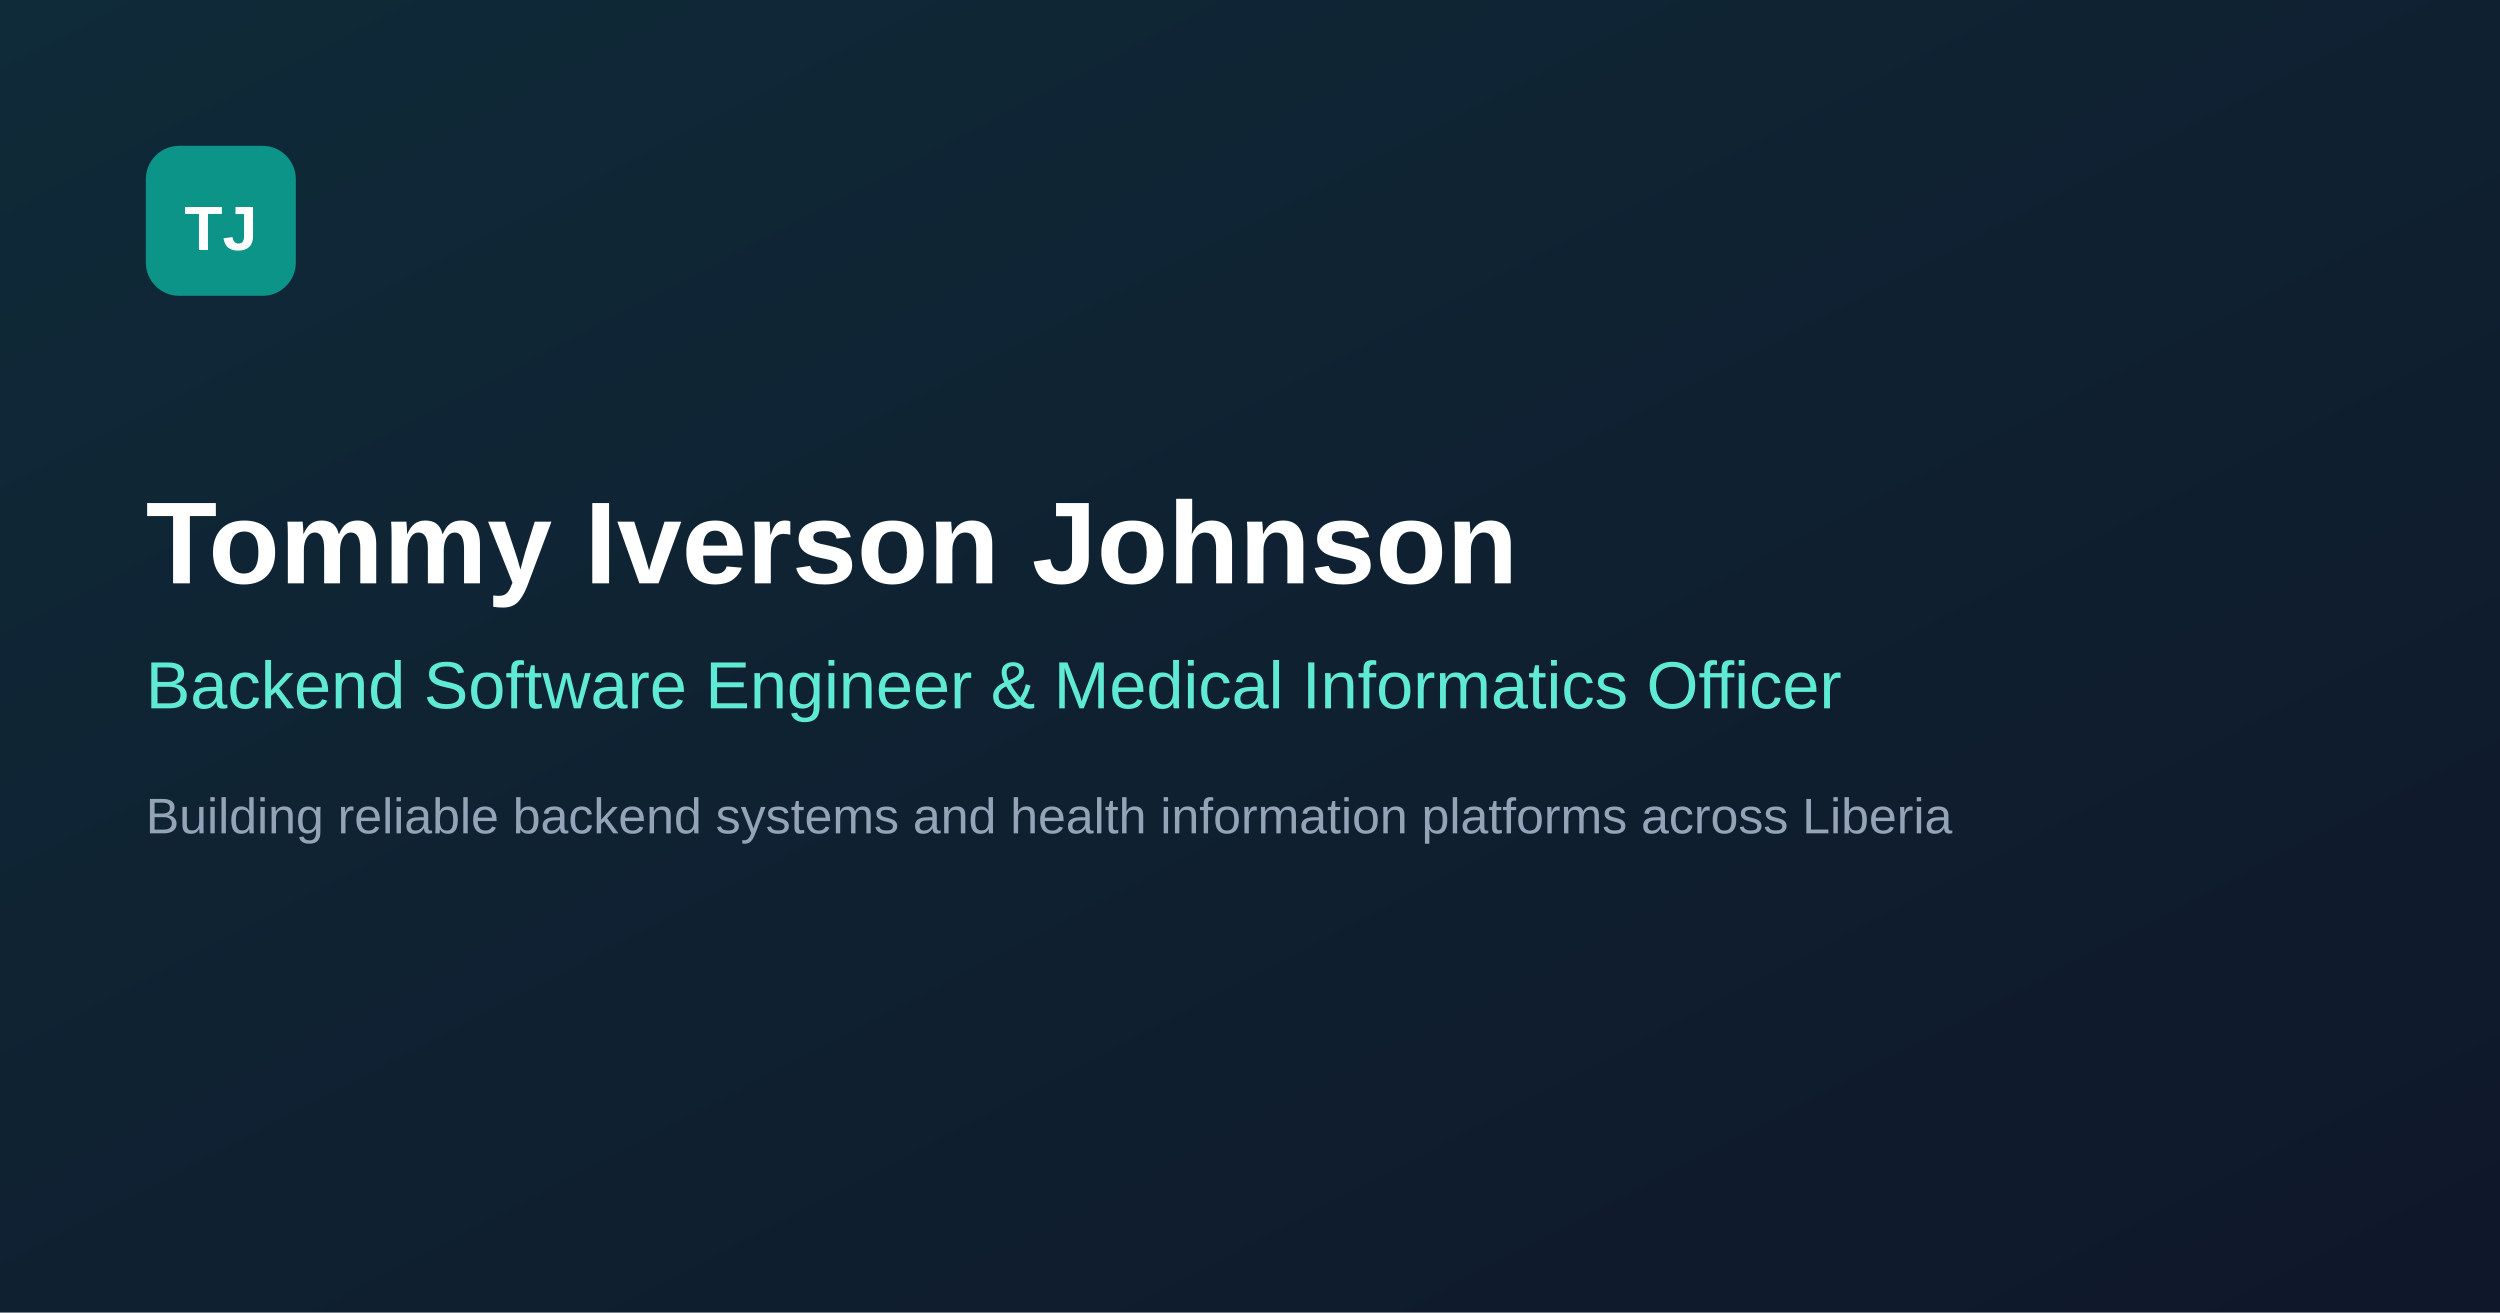
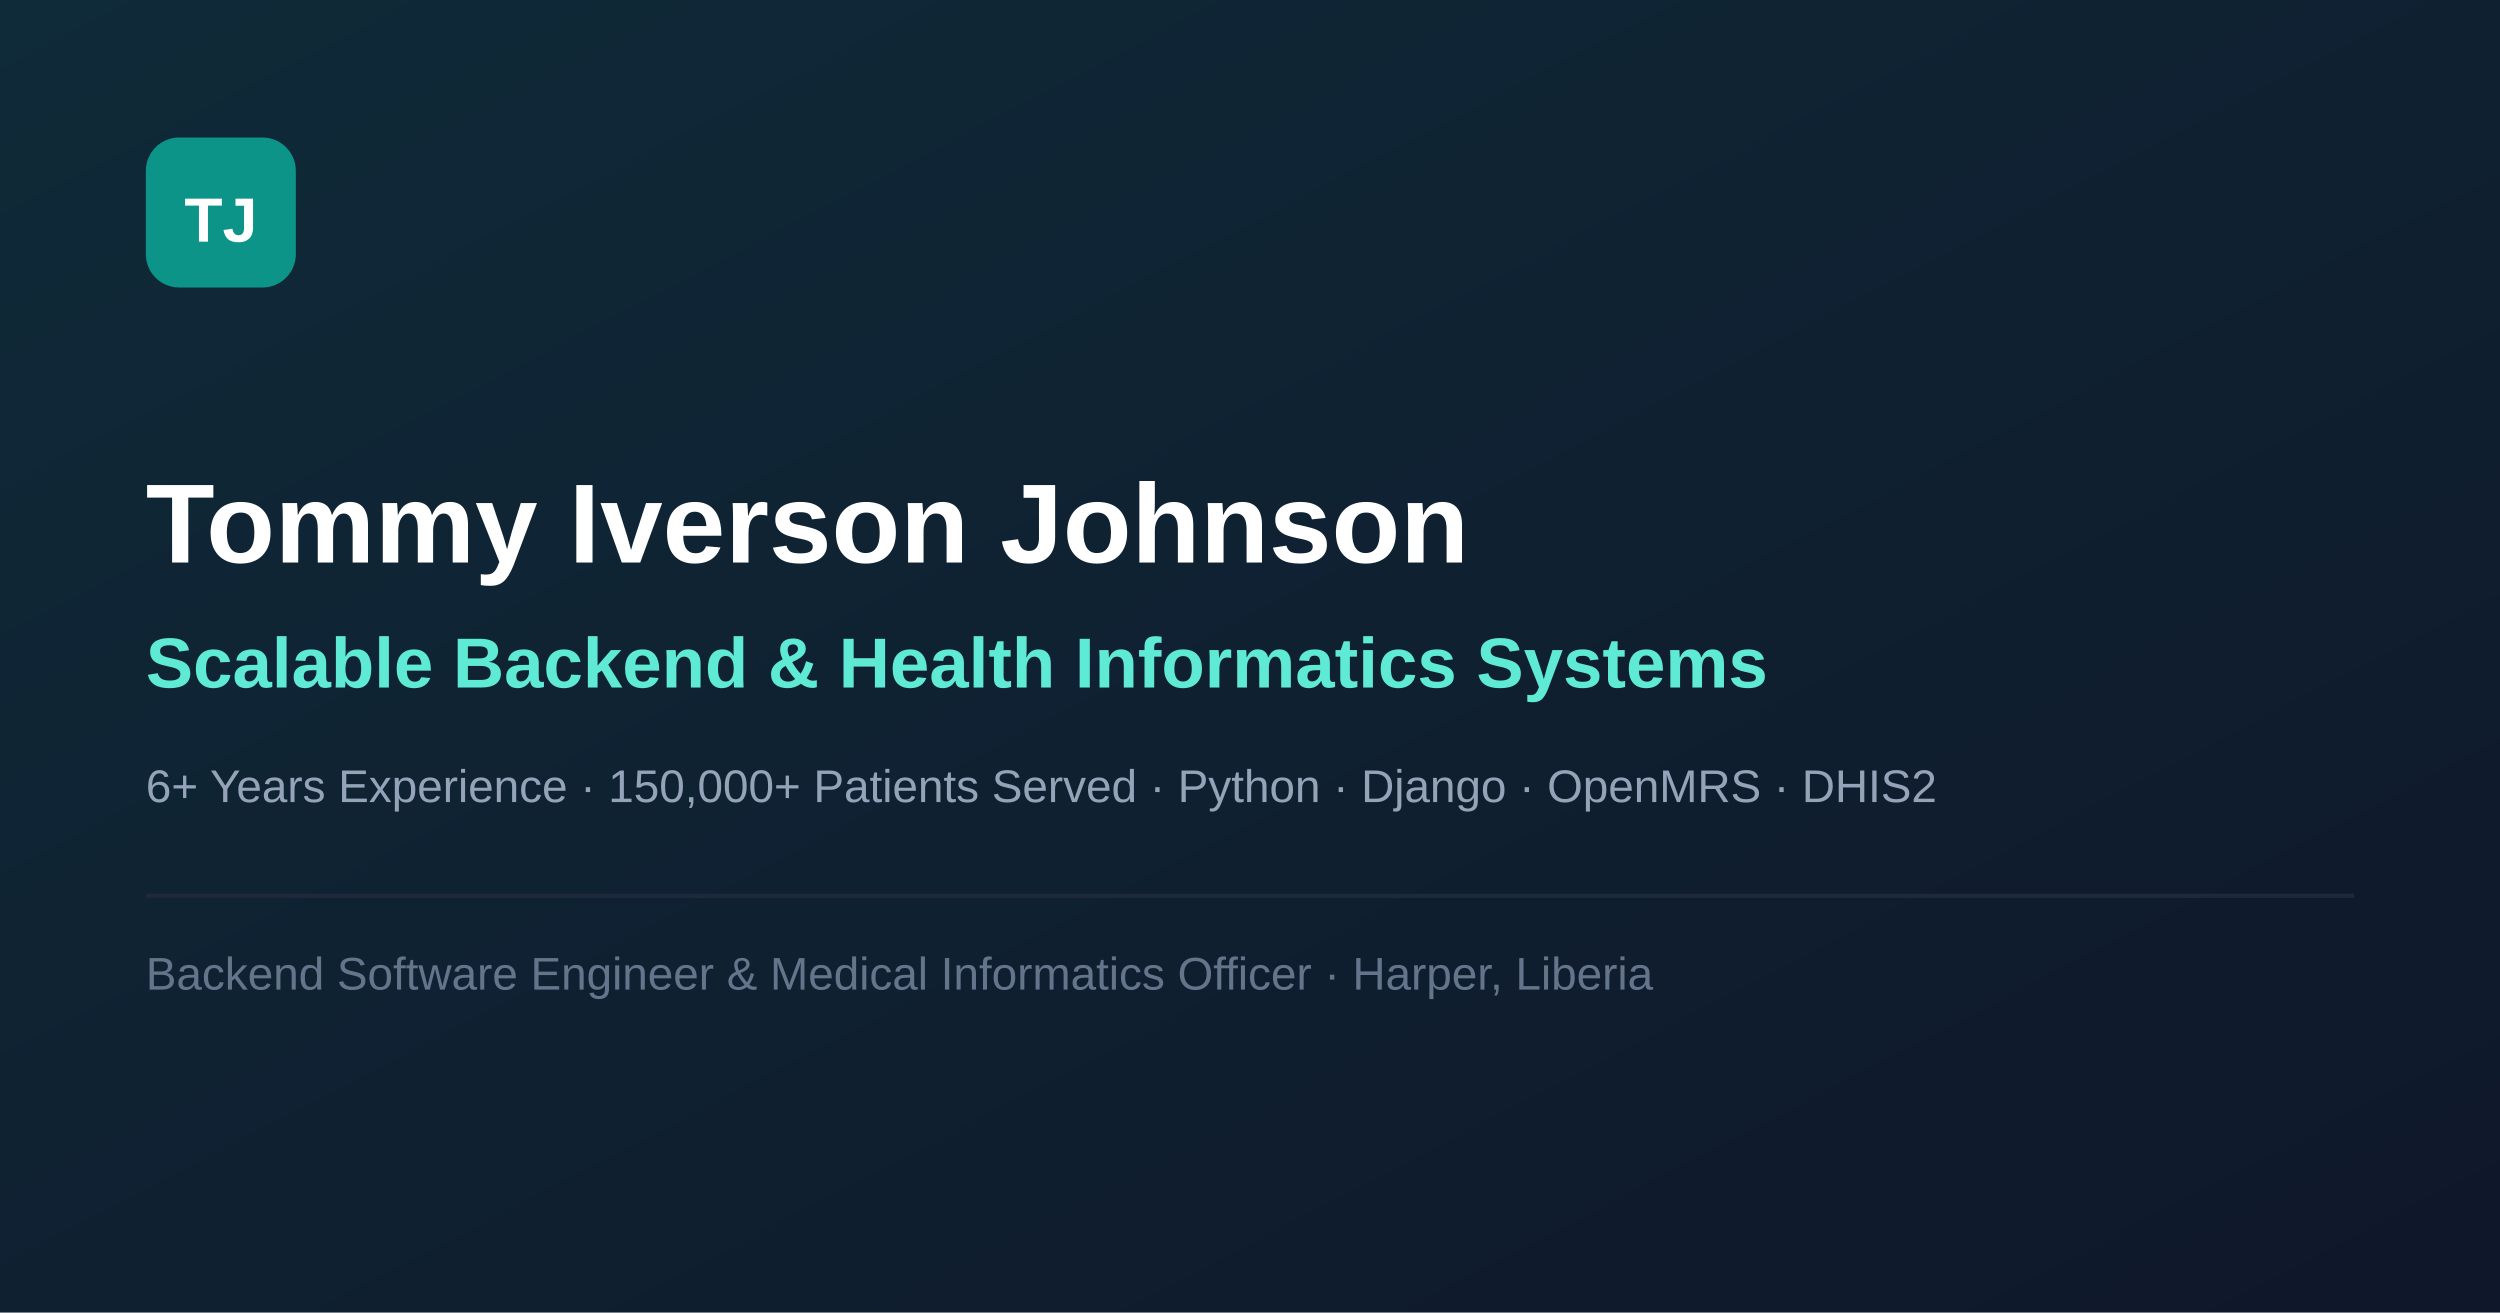
<svg xmlns="http://www.w3.org/2000/svg" width="1200" height="630" viewBox="0 0 1200 630">
  <rect width="1200" height="630" fill="#0f172a" />
  <rect width="1200" height="630" fill="url(#g)" opacity="0.15" />
  <defs>
    <linearGradient id="g" x1="0" y1="0" x2="1" y2="1">
      <stop offset="0" stop-color="#0d9488" />
      <stop offset="1" stop-color="#0f172a" />
    </linearGradient>
  </defs>
-   <rect x="70" y="70" width="72" height="72" rx="16" fill="#0d9488" />
-   <text x="106" y="120" font-family="'Segoe UI', Arial, sans-serif" font-size="30" font-weight="700" fill="#ffffff" text-anchor="middle">TJ</text>
-   <text x="70" y="280" font-family="'Segoe UI', Arial, sans-serif" font-size="56" font-weight="700" fill="#ffffff">Tommy Iverson Johnson</text>
-   <text x="70" y="340" font-family="'Segoe UI', Arial, sans-serif" font-size="32" fill="#5eead4">Backend Software Engineer &amp; Medical Informatics Officer</text>
-   <text x="70" y="400" font-family="'Segoe UI', Arial, sans-serif" font-size="24" fill="#94a3b8">Building reliable backend systems and health information platforms across Liberia</text>
+   <rect x="70" y="66" width="72" height="72" rx="16" fill="#0d9488" />
+   <text x="106" y="116" font-family="'Segoe UI', Arial, sans-serif" font-size="30" font-weight="700" fill="#ffffff" text-anchor="middle">TJ</text>
+   <text x="70" y="270" font-family="'Segoe UI', Arial, sans-serif" font-size="54" font-weight="700" fill="#ffffff">Tommy Iverson Johnson</text>
+   <text x="70" y="330" font-family="'Segoe UI', Arial, sans-serif" font-size="34" font-weight="600" fill="#5eead4">Scalable Backend &amp; Health Informatics Systems</text>
+   <text x="70" y="385" font-family="'Segoe UI', Arial, sans-serif" font-size="22" fill="#94a3b8">6+ Years Experience · 150,000+ Patients Served · Python · Django · OpenMRS · DHIS2</text>
+   <line x1="70" y1="430" x2="1130" y2="430" stroke="#1e293b" stroke-width="2" />
+   <text x="70" y="475" font-family="'Segoe UI', Arial, sans-serif" font-size="22" fill="#64748b">Backend Software Engineer &amp; Medical Informatics Officer · Harper, Liberia</text>
</svg>
